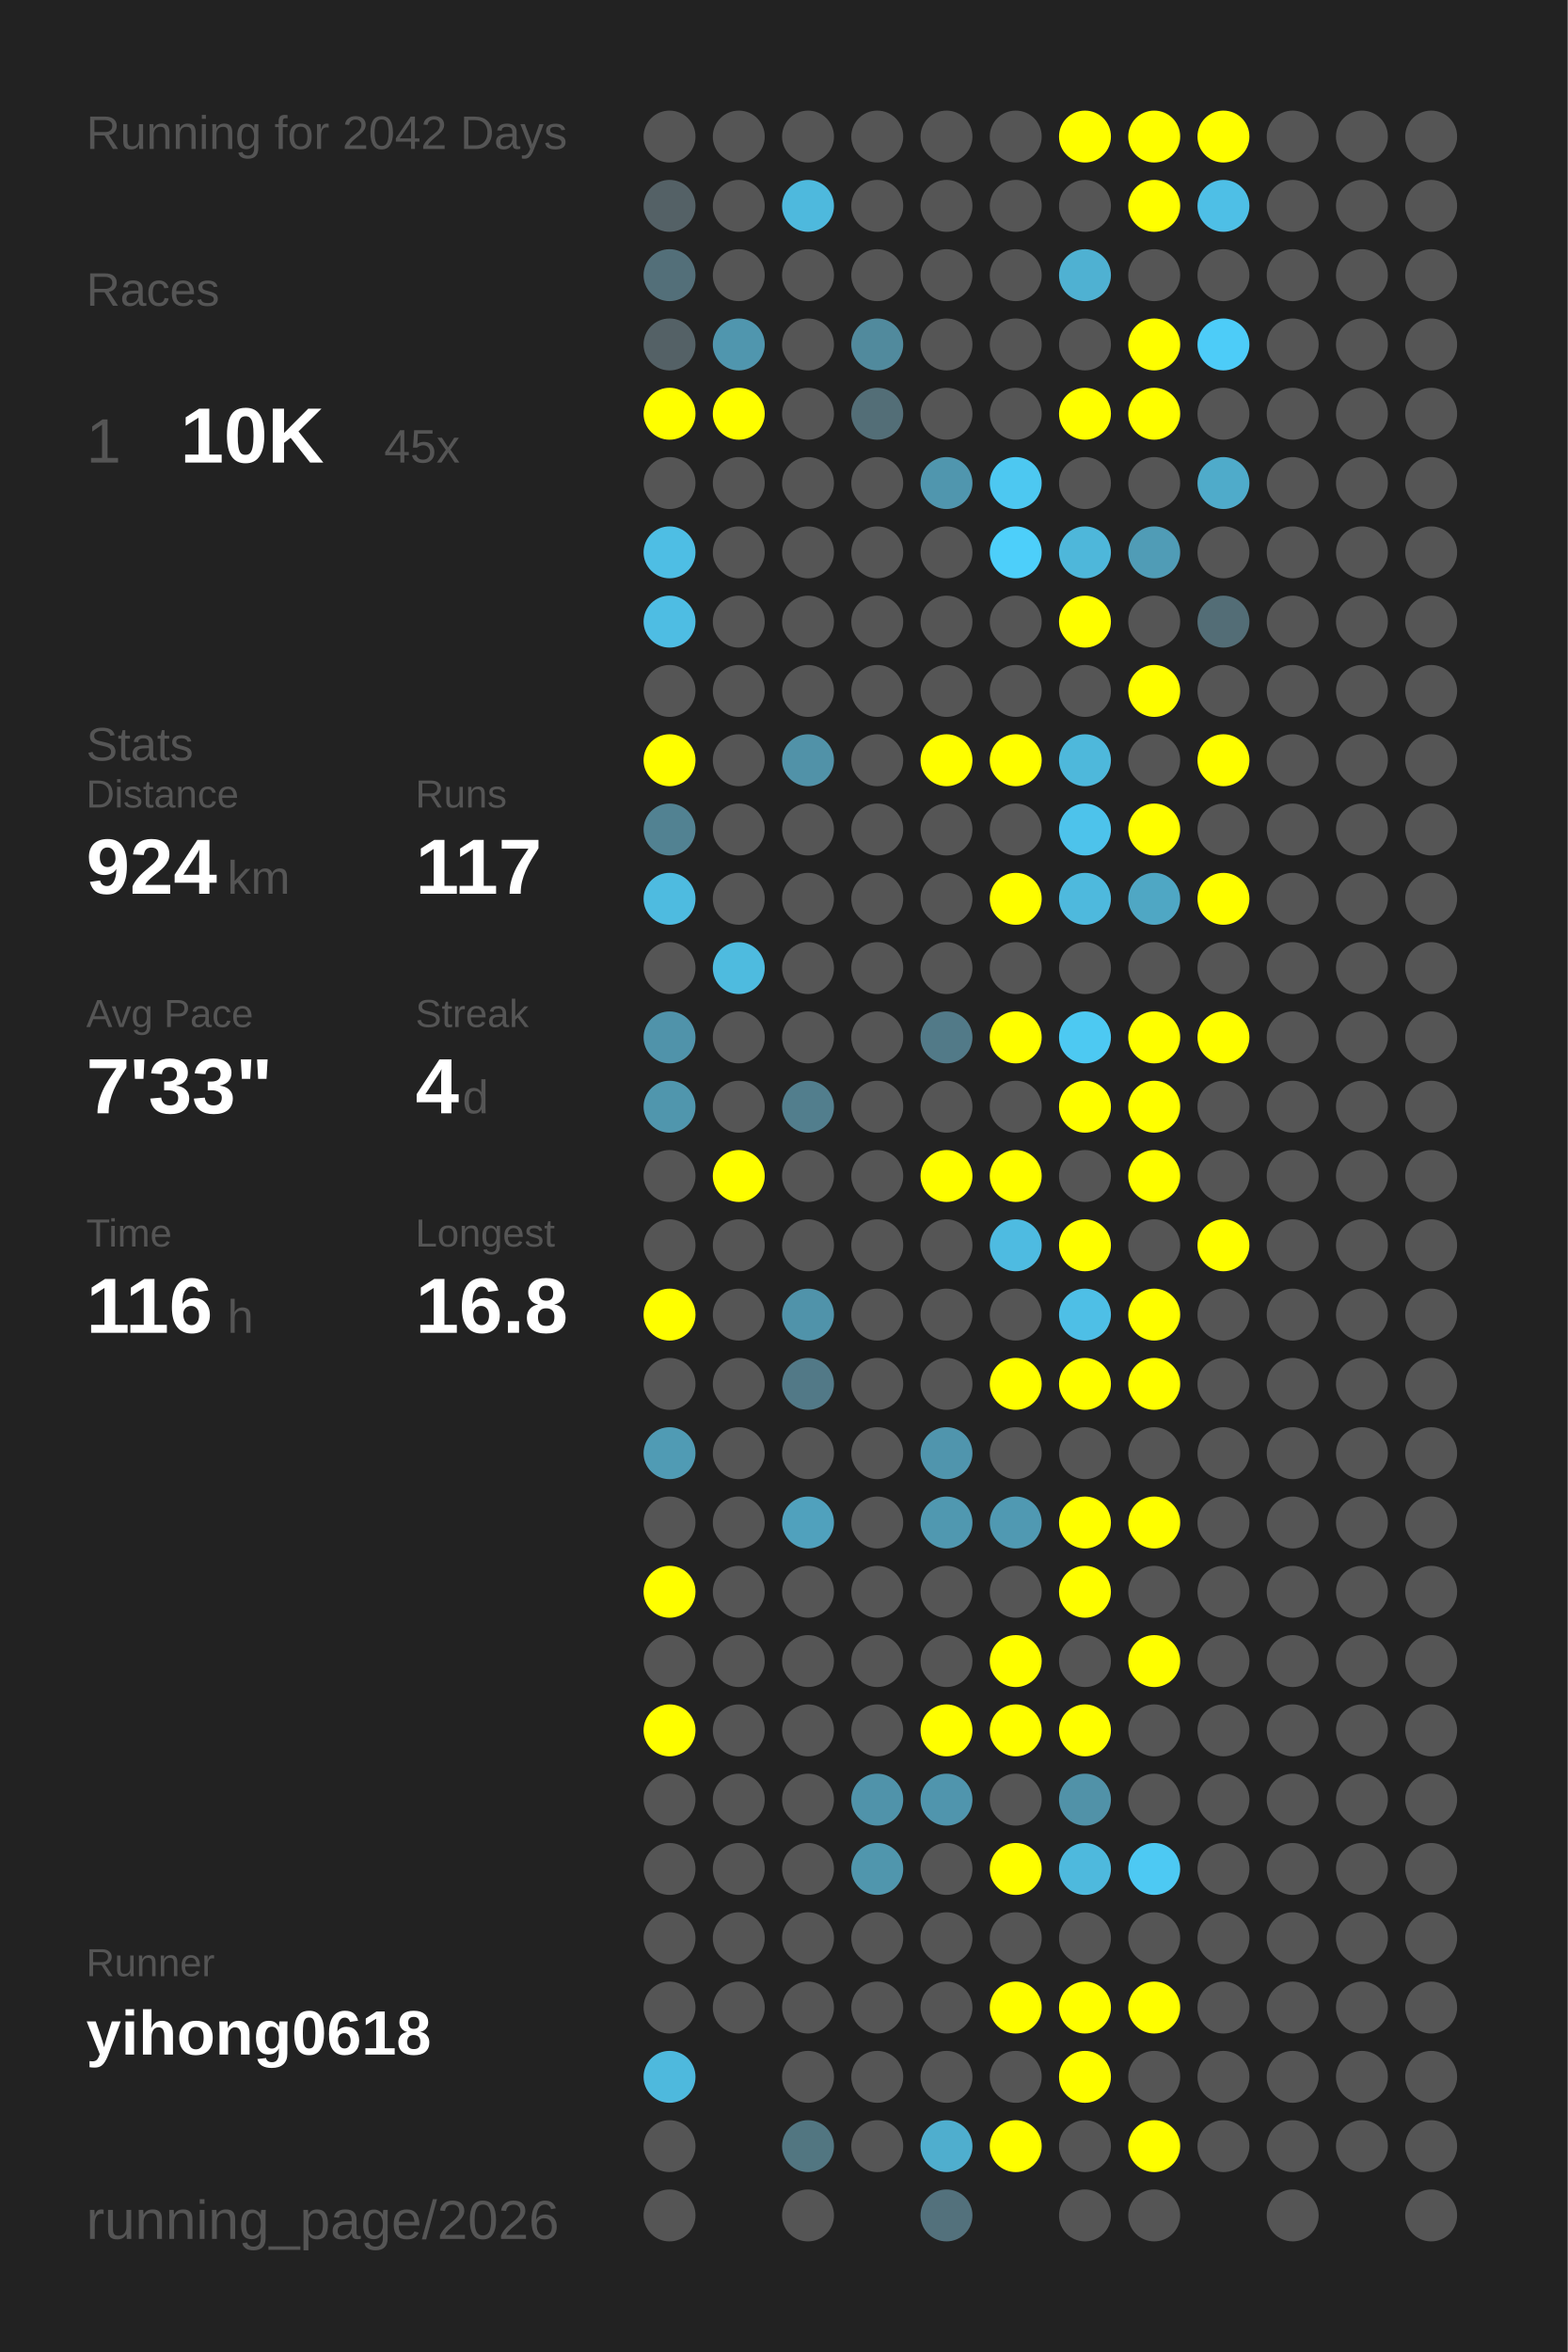
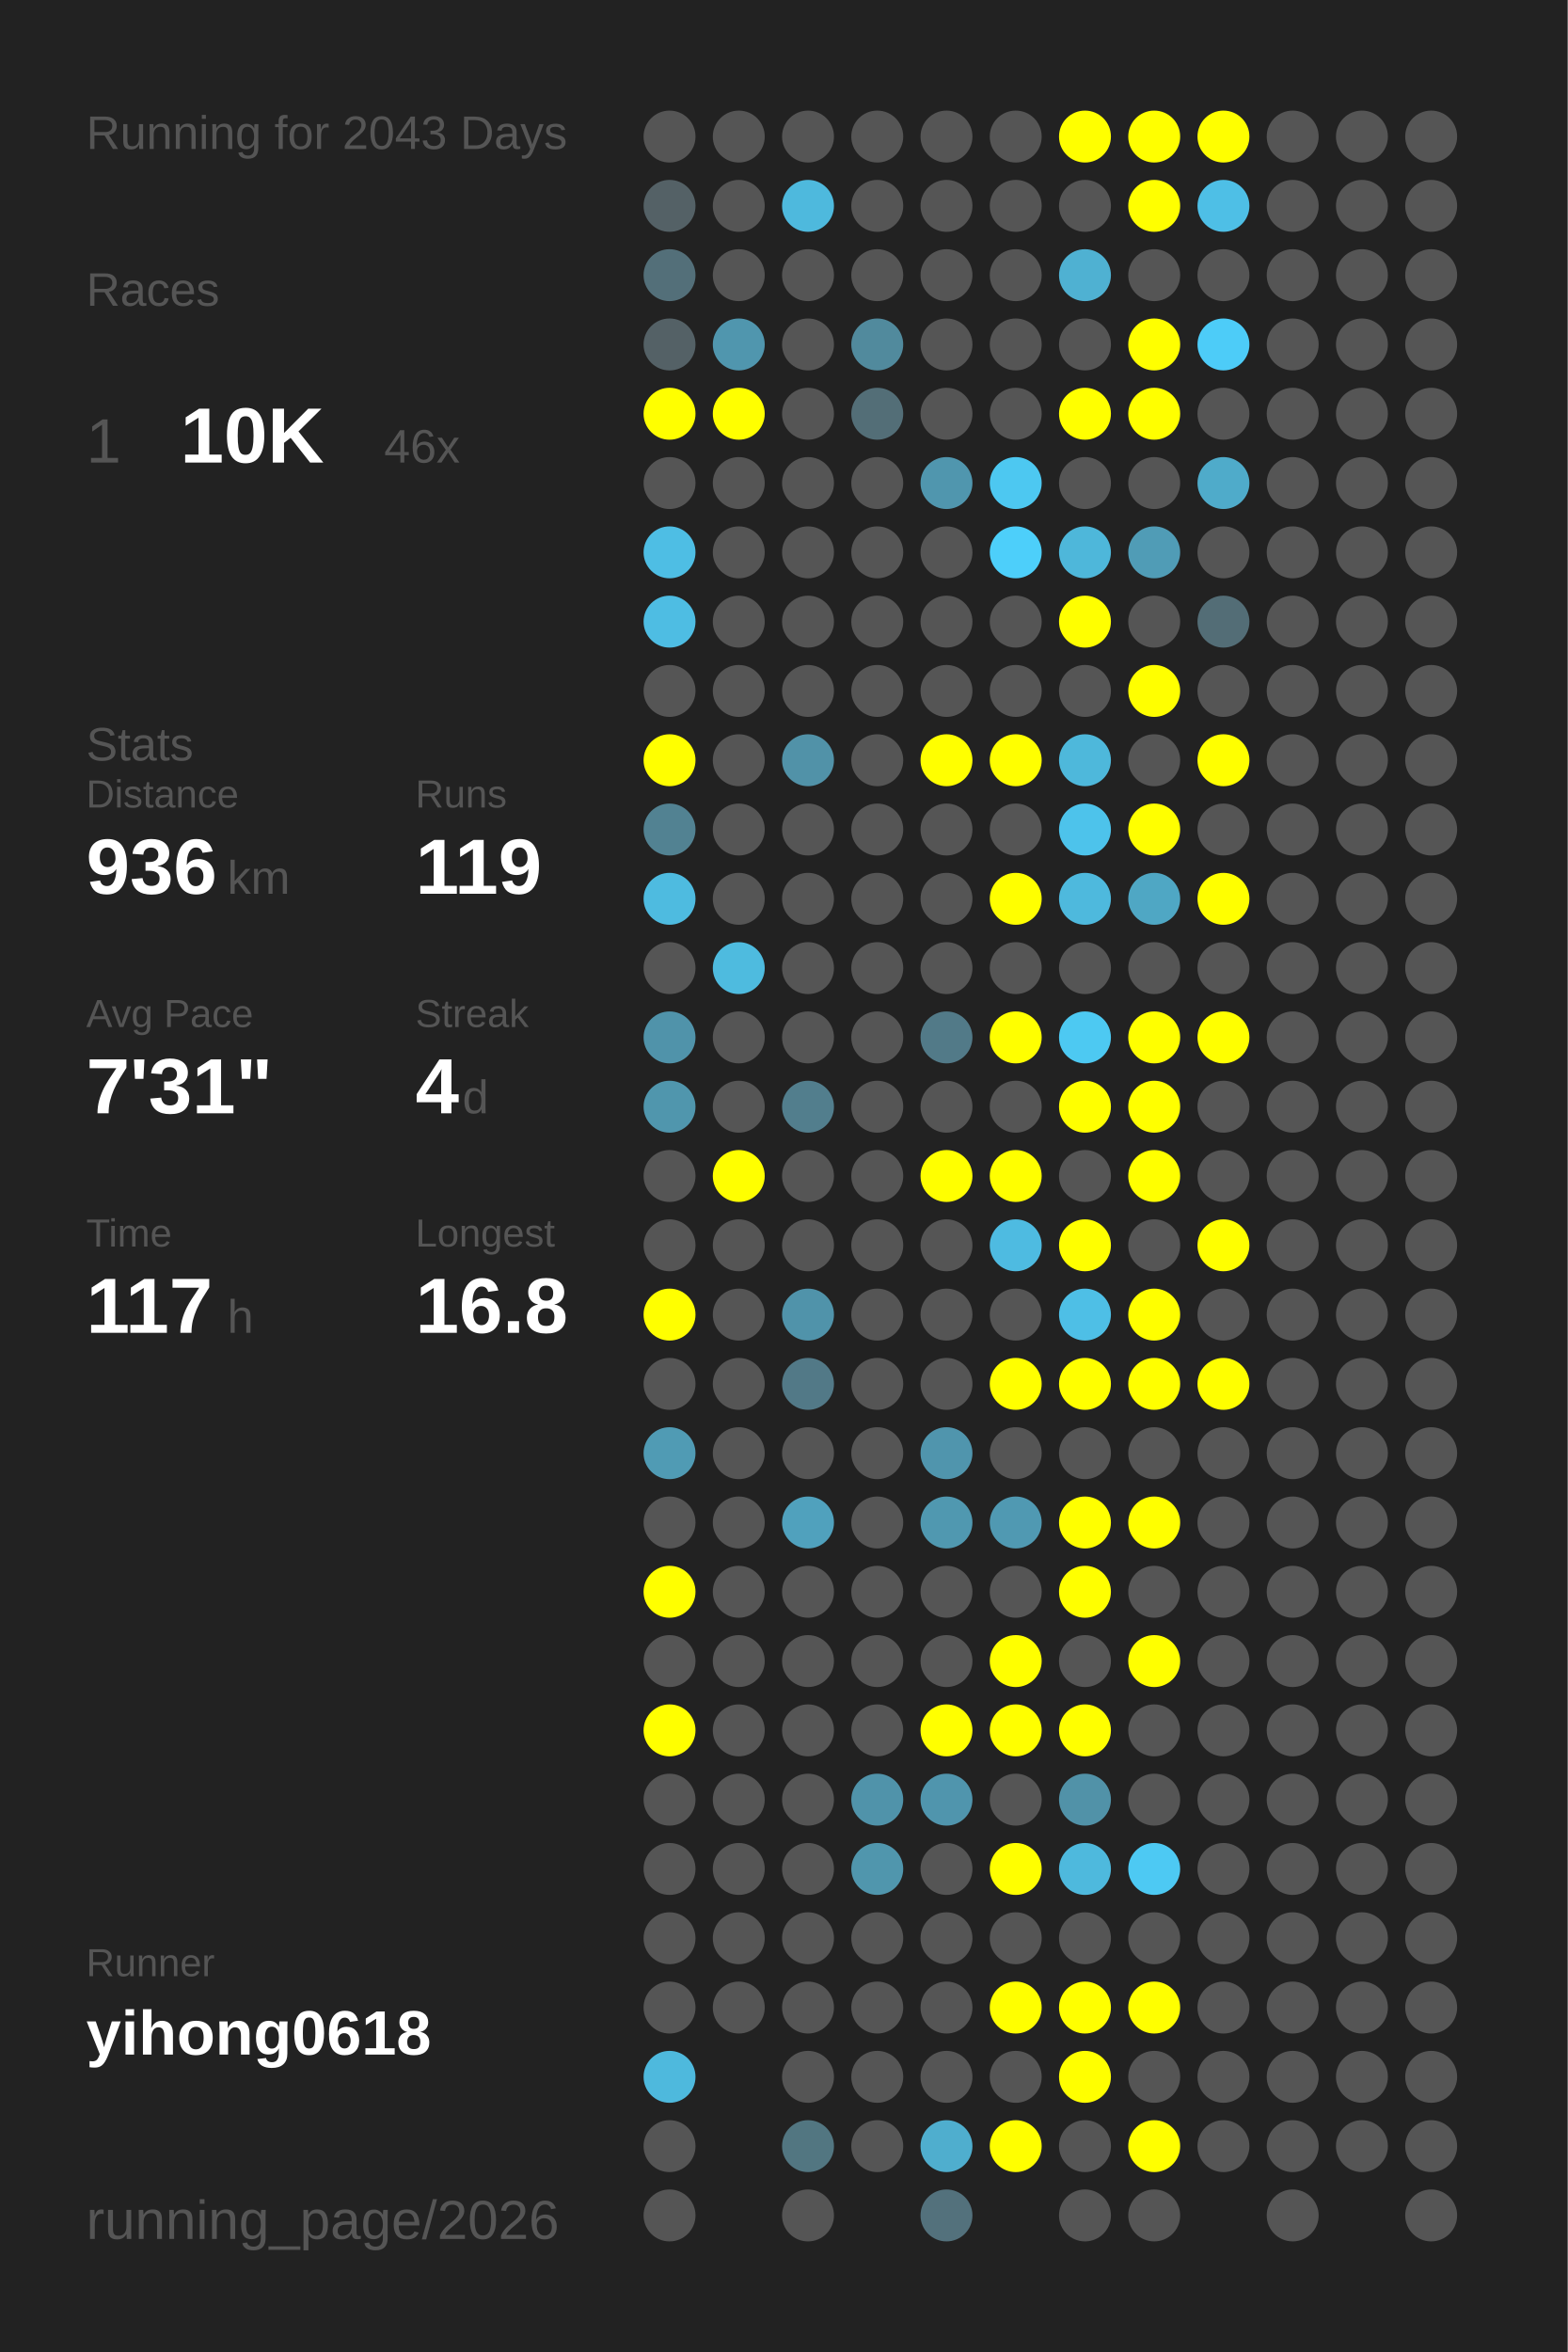
<svg xmlns="http://www.w3.org/2000/svg" baseProfile="full" height="300mm" version="1.1" viewBox="0,0,200,300" width="200mm">
  <defs />
  <rect fill="#222222" height="300" width="200" x="0" y="0" />
-   <text fill="#555555" style="font-size:6px; font-family:Arial;" x="11" y="19">Running for 2042 Days</text>
+   <text fill="#555555" style="font-size:6px; font-family:Arial;" x="11" y="19">Running for 2043 Days</text>
  <text fill="#555555" style="font-size:6px; font-family:Arial;" x="11" y="39">Races</text>
  <text fill="#555555" style="font-size:8px; font-family:Arial;" x="11" y="59">1</text>
  <text fill="#FFFFFF" style="font-size:10px; font-family:Arial; font-weight:bold;" x="23" y="59">10K</text>
-   <text fill="#555555" style="font-size:6px; font-family:Arial;" x="49" y="59">45x</text>
+   <text fill="#555555" style="font-size:6px; font-family:Arial;" x="49" y="59">46x</text>
  <text fill="#555555" style="font-size:6px; font-family:Arial;" x="11" y="97">Stats</text>
  <text fill="#555555" style="font-size:5px; font-family:Arial;" x="11" y="103">Distance</text>
-   <text fill="#FFFFFF" style="font-size:10px; font-family:Arial; font-weight:bold;" x="11" y="114">924</text>
+   <text fill="#FFFFFF" style="font-size:10px; font-family:Arial; font-weight:bold;" x="11" y="114">936</text>
  <text fill="#555555" style="font-size:6px; font-family:Arial;" x="29" y="114">km</text>
  <text fill="#555555" style="font-size:5px; font-family:Arial;" x="53" y="103">Runs</text>
-   <text fill="#FFFFFF" style="font-size:10px; font-family:Arial; font-weight:bold;" x="53" y="114">117</text>
+   <text fill="#FFFFFF" style="font-size:10px; font-family:Arial; font-weight:bold;" x="53" y="114">119</text>
  <text fill="#555555" style="font-size:5px; font-family:Arial;" x="11" y="131">Avg Pace</text>
-   <text fill="#FFFFFF" style="font-size:10px; font-family:Arial; font-weight:bold;" x="11" y="142">7'33"</text>
+   <text fill="#FFFFFF" style="font-size:10px; font-family:Arial; font-weight:bold;" x="11" y="142">7'31"</text>
  <text fill="#555555" style="font-size:5px; font-family:Arial;" x="53" y="131">Streak</text>
  <text fill="#FFFFFF" style="font-size:10px; font-family:Arial; font-weight:bold;" x="53" y="142">4</text>
  <text fill="#555555" style="font-size:6px; font-family:Arial;" x="59" y="142">d</text>
  <text fill="#555555" style="font-size:5px; font-family:Arial;" x="11" y="159">Time</text>
-   <text fill="#FFFFFF" style="font-size:10px; font-family:Arial; font-weight:bold;" x="11" y="170">116</text>
+   <text fill="#FFFFFF" style="font-size:10px; font-family:Arial; font-weight:bold;" x="11" y="170">117</text>
  <text fill="#555555" style="font-size:6px; font-family:Arial;" x="29" y="170">h</text>
  <text fill="#555555" style="font-size:5px; font-family:Arial;" x="53" y="159">Longest</text>
  <text fill="#FFFFFF" style="font-size:10px; font-family:Arial; font-weight:bold;" x="53" y="170">16.8</text>
  <text fill="#555555" style="font-size:5px; font-family:Arial;" x="11" y="252.065">Runner</text>
  <text fill="#FFFFFF" style="font-size:8px; font-family:Arial; font-weight:bold;" x="11" y="262.065">yihong0618</text>
  <text fill="#555555" style="font-size:7px; font-family:Arial;" x="11" y="285.581">running_page/2026</text>
  <circle cx="85.417" cy="17.419" fill="#555555" r="3.312" />
  <circle cx="85.417" cy="26.258" fill="#546166" r="3.312" />
  <circle cx="85.417" cy="35.097" fill="#536f79" r="3.312" />
  <circle cx="85.417" cy="43.935" fill="#546166" r="3.312" />
  <circle cx="85.417" cy="52.774" fill="#FFFF00" r="3.312" />
  <circle cx="85.417" cy="61.613" fill="#555555" r="3.312" />
  <circle cx="85.417" cy="70.452" fill="#4ebee4" r="3.312" />
  <circle cx="85.417" cy="79.29" fill="#4ebde3" r="3.312" />
  <circle cx="85.417" cy="88.129" fill="#555555" r="3.312" />
  <circle cx="85.417" cy="96.968" fill="#FFFF00" r="3.312" />
  <circle cx="85.417" cy="105.806" fill="#528292" r="3.312" />
  <circle cx="85.417" cy="114.645" fill="#4ebbe0" r="3.312" />
  <circle cx="85.417" cy="123.484" fill="#555555" r="3.312" />
  <circle cx="85.417" cy="132.323" fill="#5093aa" r="3.312" />
  <circle cx="85.417" cy="141.161" fill="#5096ad" r="3.312" />
  <circle cx="85.417" cy="150" fill="#555555" r="3.312" />
  <circle cx="85.417" cy="158.839" fill="#555555" r="3.312" />
  <circle cx="85.417" cy="167.677" fill="#FFFF00" r="3.312" />
  <circle cx="85.417" cy="176.516" fill="#555555" r="3.312" />
  <circle cx="85.417" cy="185.355" fill="#509bb4" r="3.312" />
  <circle cx="85.417" cy="194.194" fill="#555555" r="3.312" />
  <circle cx="85.417" cy="203.032" fill="#FFFF00" r="3.312" />
  <circle cx="85.417" cy="211.871" fill="#555555" r="3.312" />
  <circle cx="85.417" cy="220.71" fill="#FFFF00" r="3.312" />
  <circle cx="85.417" cy="229.548" fill="#555555" r="3.312" />
  <circle cx="85.417" cy="238.387" fill="#555555" r="3.312" />
  <circle cx="85.417" cy="247.226" fill="#555555" r="3.312" />
  <circle cx="85.417" cy="256.065" fill="#555555" r="3.312" />
  <circle cx="85.417" cy="264.903" fill="#4eb9dd" r="3.312" />
  <circle cx="85.417" cy="273.742" fill="#555555" r="3.312" />
  <circle cx="85.417" cy="282.581" fill="#555555" r="3.312" />
  <circle cx="94.25" cy="17.419" fill="#555555" r="3.312" />
  <circle cx="94.25" cy="26.258" fill="#555555" r="3.312" />
  <circle cx="94.25" cy="35.097" fill="#555555" r="3.312" />
  <circle cx="94.25" cy="43.935" fill="#5096ae" r="3.312" />
  <circle cx="94.25" cy="52.774" fill="#FFFF00" r="3.312" />
  <circle cx="94.25" cy="61.613" fill="#555555" r="3.312" />
  <circle cx="94.25" cy="70.452" fill="#555555" r="3.312" />
  <circle cx="94.25" cy="79.29" fill="#555555" r="3.312" />
  <circle cx="94.25" cy="88.129" fill="#555555" r="3.312" />
  <circle cx="94.25" cy="96.968" fill="#555555" r="3.312" />
  <circle cx="94.25" cy="105.806" fill="#555555" r="3.312" />
  <circle cx="94.25" cy="114.645" fill="#555555" r="3.312" />
  <circle cx="94.25" cy="123.484" fill="#4ebbdf" r="3.312" />
  <circle cx="94.25" cy="132.323" fill="#555555" r="3.312" />
  <circle cx="94.25" cy="141.161" fill="#555555" r="3.312" />
  <circle cx="94.25" cy="150" fill="#FFFF00" r="3.312" />
  <circle cx="94.25" cy="158.839" fill="#555555" r="3.312" />
  <circle cx="94.25" cy="167.677" fill="#555555" r="3.312" />
  <circle cx="94.25" cy="176.516" fill="#555555" r="3.312" />
  <circle cx="94.25" cy="185.355" fill="#555555" r="3.312" />
  <circle cx="94.25" cy="194.194" fill="#555555" r="3.312" />
  <circle cx="94.25" cy="203.032" fill="#555555" r="3.312" />
  <circle cx="94.25" cy="211.871" fill="#555555" r="3.312" />
  <circle cx="94.25" cy="220.71" fill="#555555" r="3.312" />
  <circle cx="94.25" cy="229.548" fill="#555555" r="3.312" />
  <circle cx="94.25" cy="238.387" fill="#555555" r="3.312" />
  <circle cx="94.25" cy="247.226" fill="#555555" r="3.312" />
  <circle cx="94.25" cy="256.065" fill="#555555" r="3.312" />
  <circle cx="103.083" cy="17.419" fill="#555555" r="3.312" />
  <circle cx="103.083" cy="26.258" fill="#4eb9dd" r="3.312" />
  <circle cx="103.083" cy="35.097" fill="#555555" r="3.312" />
  <circle cx="103.083" cy="43.935" fill="#555555" r="3.312" />
  <circle cx="103.083" cy="52.774" fill="#555555" r="3.312" />
  <circle cx="103.083" cy="61.613" fill="#555555" r="3.312" />
  <circle cx="103.083" cy="70.452" fill="#555555" r="3.312" />
  <circle cx="103.083" cy="79.29" fill="#555555" r="3.312" />
  <circle cx="103.083" cy="88.129" fill="#555555" r="3.312" />
  <circle cx="103.083" cy="96.968" fill="#5192a8" r="3.312" />
  <circle cx="103.083" cy="105.806" fill="#555555" r="3.312" />
  <circle cx="103.083" cy="114.645" fill="#555555" r="3.312" />
  <circle cx="103.083" cy="123.484" fill="#555555" r="3.312" />
  <circle cx="103.083" cy="132.323" fill="#555555" r="3.312" />
  <circle cx="103.083" cy="141.161" fill="#527e8d" r="3.312" />
  <circle cx="103.083" cy="150" fill="#555555" r="3.312" />
  <circle cx="103.083" cy="158.839" fill="#555555" r="3.312" />
  <circle cx="103.083" cy="167.677" fill="#5093aa" r="3.312" />
  <circle cx="103.083" cy="176.516" fill="#527987" r="3.312" />
  <circle cx="103.083" cy="185.355" fill="#555555" r="3.312" />
  <circle cx="103.083" cy="194.194" fill="#50a1bd" r="3.312" />
  <circle cx="103.083" cy="203.032" fill="#555555" r="3.312" />
  <circle cx="103.083" cy="211.871" fill="#555555" r="3.312" />
  <circle cx="103.083" cy="220.71" fill="#555555" r="3.312" />
  <circle cx="103.083" cy="229.548" fill="#555555" r="3.312" />
  <circle cx="103.083" cy="238.387" fill="#555555" r="3.312" />
  <circle cx="103.083" cy="247.226" fill="#555555" r="3.312" />
  <circle cx="103.083" cy="256.065" fill="#555555" r="3.312" />
  <circle cx="103.083" cy="264.903" fill="#555555" r="3.312" />
  <circle cx="103.083" cy="273.742" fill="#527681" r="3.312" />
  <circle cx="103.083" cy="282.581" fill="#555555" r="3.312" />
  <circle cx="111.917" cy="17.419" fill="#555555" r="3.312" />
  <circle cx="111.917" cy="26.258" fill="#555555" r="3.312" />
  <circle cx="111.917" cy="35.097" fill="#555555" r="3.312" />
  <circle cx="111.917" cy="43.935" fill="#518a9d" r="3.312" />
  <circle cx="111.917" cy="52.774" fill="#536e77" r="3.312" />
  <circle cx="111.917" cy="61.613" fill="#555555" r="3.312" />
  <circle cx="111.917" cy="70.452" fill="#555555" r="3.312" />
  <circle cx="111.917" cy="79.29" fill="#555555" r="3.312" />
  <circle cx="111.917" cy="88.129" fill="#555555" r="3.312" />
  <circle cx="111.917" cy="96.968" fill="#555555" r="3.312" />
  <circle cx="111.917" cy="105.806" fill="#555555" r="3.312" />
  <circle cx="111.917" cy="114.645" fill="#555555" r="3.312" />
  <circle cx="111.917" cy="123.484" fill="#555555" r="3.312" />
  <circle cx="111.917" cy="132.323" fill="#555555" r="3.312" />
  <circle cx="111.917" cy="141.161" fill="#555555" r="3.312" />
  <circle cx="111.917" cy="150" fill="#555555" r="3.312" />
  <circle cx="111.917" cy="158.839" fill="#555555" r="3.312" />
  <circle cx="111.917" cy="167.677" fill="#555555" r="3.312" />
  <circle cx="111.917" cy="176.516" fill="#555555" r="3.312" />
  <circle cx="111.917" cy="185.355" fill="#555555" r="3.312" />
  <circle cx="111.917" cy="194.194" fill="#555555" r="3.312" />
  <circle cx="111.917" cy="203.032" fill="#555555" r="3.312" />
  <circle cx="111.917" cy="211.871" fill="#555555" r="3.312" />
  <circle cx="111.917" cy="220.71" fill="#555555" r="3.312" />
  <circle cx="111.917" cy="229.548" fill="#5093aa" r="3.312" />
  <circle cx="111.917" cy="238.387" fill="#5096ad" r="3.312" />
  <circle cx="111.917" cy="247.226" fill="#555555" r="3.312" />
  <circle cx="111.917" cy="256.065" fill="#555555" r="3.312" />
  <circle cx="111.917" cy="264.903" fill="#555555" r="3.312" />
  <circle cx="111.917" cy="273.742" fill="#555555" r="3.312" />
  <circle cx="120.75" cy="17.419" fill="#555555" r="3.312" />
  <circle cx="120.75" cy="26.258" fill="#555555" r="3.312" />
  <circle cx="120.75" cy="35.097" fill="#555555" r="3.312" />
  <circle cx="120.75" cy="43.935" fill="#555555" r="3.312" />
  <circle cx="120.75" cy="52.774" fill="#555555" r="3.312" />
  <circle cx="120.75" cy="61.613" fill="#5096ae" r="3.312" />
  <circle cx="120.75" cy="70.452" fill="#555555" r="3.312" />
  <circle cx="120.75" cy="79.29" fill="#555555" r="3.312" />
  <circle cx="120.75" cy="88.129" fill="#555555" r="3.312" />
  <circle cx="120.75" cy="96.968" fill="#FFFF00" r="3.312" />
  <circle cx="120.75" cy="105.806" fill="#555555" r="3.312" />
  <circle cx="120.75" cy="114.645" fill="#555555" r="3.312" />
  <circle cx="120.75" cy="123.484" fill="#555555" r="3.312" />
  <circle cx="120.75" cy="132.323" fill="#527a88" r="3.312" />
  <circle cx="120.75" cy="141.161" fill="#555555" r="3.312" />
  <circle cx="120.75" cy="150" fill="#FFFF00" r="3.312" />
  <circle cx="120.75" cy="158.839" fill="#555555" r="3.312" />
  <circle cx="120.75" cy="167.677" fill="#555555" r="3.312" />
  <circle cx="120.75" cy="176.516" fill="#555555" r="3.312" />
  <circle cx="120.75" cy="185.355" fill="#5095ad" r="3.312" />
  <circle cx="120.75" cy="194.194" fill="#5098b0" r="3.312" />
  <circle cx="120.75" cy="203.032" fill="#555555" r="3.312" />
  <circle cx="120.75" cy="211.871" fill="#555555" r="3.312" />
  <circle cx="120.75" cy="220.71" fill="#FFFF00" r="3.312" />
  <circle cx="120.75" cy="229.548" fill="#5095ad" r="3.312" />
  <circle cx="120.75" cy="238.387" fill="#555555" r="3.312" />
  <circle cx="120.75" cy="247.226" fill="#555555" r="3.312" />
  <circle cx="120.75" cy="256.065" fill="#555555" r="3.312" />
  <circle cx="120.75" cy="264.903" fill="#555555" r="3.312" />
  <circle cx="120.75" cy="273.742" fill="#4faece" r="3.312" />
  <circle cx="120.75" cy="282.581" fill="#53717c" r="3.312" />
  <circle cx="129.583" cy="17.419" fill="#555555" r="3.312" />
  <circle cx="129.583" cy="26.258" fill="#555555" r="3.312" />
  <circle cx="129.583" cy="35.097" fill="#555555" r="3.312" />
  <circle cx="129.583" cy="43.935" fill="#555555" r="3.312" />
  <circle cx="129.583" cy="52.774" fill="#555555" r="3.312" />
  <circle cx="129.583" cy="61.613" fill="#4dc8f1" r="3.312" />
  <circle cx="129.583" cy="70.452" fill="#4dcffa" r="3.312" />
  <circle cx="129.583" cy="79.29" fill="#555555" r="3.312" />
  <circle cx="129.583" cy="88.129" fill="#555555" r="3.312" />
  <circle cx="129.583" cy="96.968" fill="#FFFF00" r="3.312" />
  <circle cx="129.583" cy="105.806" fill="#555555" r="3.312" />
  <circle cx="129.583" cy="114.645" fill="#FFFF00" r="3.312" />
  <circle cx="129.583" cy="123.484" fill="#555555" r="3.312" />
  <circle cx="129.583" cy="132.323" fill="#FFFF00" r="3.312" />
  <circle cx="129.583" cy="141.161" fill="#555555" r="3.312" />
  <circle cx="129.583" cy="150" fill="#FFFF00" r="3.312" />
  <circle cx="129.583" cy="158.839" fill="#4ebbe1" r="3.312" />
  <circle cx="129.583" cy="167.677" fill="#555555" r="3.312" />
  <circle cx="129.583" cy="176.516" fill="#FFFF00" r="3.312" />
  <circle cx="129.583" cy="185.355" fill="#555555" r="3.312" />
  <circle cx="129.583" cy="194.194" fill="#5099b2" r="3.312" />
  <circle cx="129.583" cy="203.032" fill="#555555" r="3.312" />
  <circle cx="129.583" cy="211.871" fill="#FFFF00" r="3.312" />
  <circle cx="129.583" cy="220.71" fill="#FFFF00" r="3.312" />
  <circle cx="129.583" cy="229.548" fill="#555555" r="3.312" />
  <circle cx="129.583" cy="238.387" fill="#FFFF00" r="3.312" />
  <circle cx="129.583" cy="247.226" fill="#555555" r="3.312" />
  <circle cx="129.583" cy="256.065" fill="#FFFF00" r="3.312" />
  <circle cx="129.583" cy="264.903" fill="#555555" r="3.312" />
  <circle cx="129.583" cy="273.742" fill="#FFFF00" r="3.312" />
  <circle cx="138.417" cy="17.419" fill="#FFFF00" r="3.312" />
  <circle cx="138.417" cy="26.258" fill="#555555" r="3.312" />
  <circle cx="138.417" cy="35.097" fill="#4fb1d2" r="3.312" />
  <circle cx="138.417" cy="43.935" fill="#555555" r="3.312" />
  <circle cx="138.417" cy="52.774" fill="#FFFF00" r="3.312" />
  <circle cx="138.417" cy="61.613" fill="#555555" r="3.312" />
  <circle cx="138.417" cy="70.452" fill="#4eb7da" r="3.312" />
  <circle cx="138.417" cy="79.29" fill="#FFFF00" r="3.312" />
  <circle cx="138.417" cy="88.129" fill="#555555" r="3.312" />
  <circle cx="138.417" cy="96.968" fill="#4eb8db" r="3.312" />
  <circle cx="138.417" cy="105.806" fill="#4dc3eb" r="3.312" />
  <circle cx="138.417" cy="114.645" fill="#4eb9dd" r="3.312" />
  <circle cx="138.417" cy="123.484" fill="#555555" r="3.312" />
  <circle cx="138.417" cy="132.323" fill="#4dc9f2" r="3.312" />
  <circle cx="138.417" cy="141.161" fill="#FFFF00" r="3.312" />
  <circle cx="138.417" cy="150" fill="#555555" r="3.312" />
  <circle cx="138.417" cy="158.839" fill="#FFFF00" r="3.312" />
  <circle cx="138.417" cy="167.677" fill="#4ebfe6" r="3.312" />
  <circle cx="138.417" cy="176.516" fill="#FFFF00" r="3.312" />
  <circle cx="138.417" cy="185.355" fill="#555555" r="3.312" />
  <circle cx="138.417" cy="194.194" fill="#FFFF00" r="3.312" />
  <circle cx="138.417" cy="203.032" fill="#FFFF00" r="3.312" />
  <circle cx="138.417" cy="211.871" fill="#555555" r="3.312" />
  <circle cx="138.417" cy="220.71" fill="#FFFF00" r="3.312" />
  <circle cx="138.417" cy="229.548" fill="#5192a8" r="3.312" />
  <circle cx="138.417" cy="238.387" fill="#4eb9dd" r="3.312" />
  <circle cx="138.417" cy="247.226" fill="#555555" r="3.312" />
  <circle cx="138.417" cy="256.065" fill="#FFFF00" r="3.312" />
  <circle cx="138.417" cy="264.903" fill="#FFFF00" r="3.312" />
  <circle cx="138.417" cy="273.742" fill="#555555" r="3.312" />
  <circle cx="138.417" cy="282.581" fill="#555555" r="3.312" />
  <circle cx="147.25" cy="17.419" fill="#FFFF00" r="3.312" />
  <circle cx="147.25" cy="26.258" fill="#FFFF00" r="3.312" />
  <circle cx="147.25" cy="35.097" fill="#555555" r="3.312" />
  <circle cx="147.25" cy="43.935" fill="#FFFF00" r="3.312" />
  <circle cx="147.25" cy="52.774" fill="#FFFF00" r="3.312" />
  <circle cx="147.25" cy="61.613" fill="#555555" r="3.312" />
  <circle cx="147.25" cy="70.452" fill="#509cb6" r="3.312" />
  <circle cx="147.25" cy="79.29" fill="#555555" r="3.312" />
  <circle cx="147.25" cy="88.129" fill="#FFFF00" r="3.312" />
  <circle cx="147.25" cy="96.968" fill="#555555" r="3.312" />
  <circle cx="147.25" cy="105.806" fill="#FFFF00" r="3.312" />
  <circle cx="147.25" cy="114.645" fill="#4fa7c4" r="3.312" />
  <circle cx="147.25" cy="123.484" fill="#555555" r="3.312" />
  <circle cx="147.25" cy="132.323" fill="#FFFF00" r="3.312" />
  <circle cx="147.25" cy="141.161" fill="#FFFF00" r="3.312" />
  <circle cx="147.25" cy="150" fill="#FFFF00" r="3.312" />
  <circle cx="147.25" cy="158.839" fill="#555555" r="3.312" />
  <circle cx="147.25" cy="167.677" fill="#FFFF00" r="3.312" />
  <circle cx="147.25" cy="176.516" fill="#FFFF00" r="3.312" />
  <circle cx="147.25" cy="185.355" fill="#555555" r="3.312" />
  <circle cx="147.25" cy="194.194" fill="#FFFF00" r="3.312" />
  <circle cx="147.25" cy="203.032" fill="#555555" r="3.312" />
  <circle cx="147.25" cy="211.871" fill="#FFFF00" r="3.312" />
  <circle cx="147.25" cy="220.71" fill="#555555" r="3.312" />
  <circle cx="147.25" cy="229.548" fill="#555555" r="3.312" />
  <circle cx="147.25" cy="238.387" fill="#4dc9f3" r="3.312" />
  <circle cx="147.25" cy="247.226" fill="#555555" r="3.312" />
  <circle cx="147.25" cy="256.065" fill="#FFFF00" r="3.312" />
  <circle cx="147.25" cy="264.903" fill="#555555" r="3.312" />
  <circle cx="147.25" cy="273.742" fill="#FFFF00" r="3.312" />
  <circle cx="147.25" cy="282.581" fill="#555555" r="3.312" />
  <circle cx="156.083" cy="17.419" fill="#FFFF00" r="3.312" />
  <circle cx="156.083" cy="26.258" fill="#4ebfe6" r="3.312" />
  <circle cx="156.083" cy="35.097" fill="#555555" r="3.312" />
  <circle cx="156.083" cy="43.935" fill="#4dccf8" r="3.312" />
  <circle cx="156.083" cy="52.774" fill="#555555" r="3.312" />
  <circle cx="156.083" cy="61.613" fill="#4fabca" r="3.312" />
  <circle cx="156.083" cy="70.452" fill="#555555" r="3.312" />
  <circle cx="156.083" cy="79.29" fill="#536d76" r="3.312" />
  <circle cx="156.083" cy="88.129" fill="#555555" r="3.312" />
  <circle cx="156.083" cy="96.968" fill="#FFFF00" r="3.312" />
  <circle cx="156.083" cy="105.806" fill="#555555" r="3.312" />
  <circle cx="156.083" cy="114.645" fill="#FFFF00" r="3.312" />
  <circle cx="156.083" cy="123.484" fill="#555555" r="3.312" />
  <circle cx="156.083" cy="132.323" fill="#FFFF00" r="3.312" />
  <circle cx="156.083" cy="141.161" fill="#555555" r="3.312" />
  <circle cx="156.083" cy="150" fill="#555555" r="3.312" />
  <circle cx="156.083" cy="158.839" fill="#FFFF00" r="3.312" />
  <circle cx="156.083" cy="167.677" fill="#555555" r="3.312" />
-   <circle cx="156.083" cy="176.516" fill="#555555" r="3.312" />
+   <circle cx="156.083" cy="176.516" fill="#FFFF00" r="3.312" />
  <circle cx="156.083" cy="185.355" fill="#555555" r="3.312" />
  <circle cx="156.083" cy="194.194" fill="#555555" r="3.312" />
  <circle cx="156.083" cy="203.032" fill="#555555" r="3.312" />
  <circle cx="156.083" cy="211.871" fill="#555555" r="3.312" />
  <circle cx="156.083" cy="220.71" fill="#555555" r="3.312" />
  <circle cx="156.083" cy="229.548" fill="#555555" r="3.312" />
  <circle cx="156.083" cy="238.387" fill="#555555" r="3.312" />
  <circle cx="156.083" cy="247.226" fill="#555555" r="3.312" />
  <circle cx="156.083" cy="256.065" fill="#555555" r="3.312" />
  <circle cx="156.083" cy="264.903" fill="#555555" r="3.312" />
  <circle cx="156.083" cy="273.742" fill="#555555" r="3.312" />
  <circle cx="164.917" cy="17.419" fill="#555555" r="3.312" />
  <circle cx="164.917" cy="26.258" fill="#555555" r="3.312" />
  <circle cx="164.917" cy="35.097" fill="#555555" r="3.312" />
  <circle cx="164.917" cy="43.935" fill="#555555" r="3.312" />
  <circle cx="164.917" cy="52.774" fill="#555555" r="3.312" />
  <circle cx="164.917" cy="61.613" fill="#555555" r="3.312" />
  <circle cx="164.917" cy="70.452" fill="#555555" r="3.312" />
  <circle cx="164.917" cy="79.29" fill="#555555" r="3.312" />
  <circle cx="164.917" cy="88.129" fill="#555555" r="3.312" />
  <circle cx="164.917" cy="96.968" fill="#555555" r="3.312" />
  <circle cx="164.917" cy="105.806" fill="#555555" r="3.312" />
  <circle cx="164.917" cy="114.645" fill="#555555" r="3.312" />
  <circle cx="164.917" cy="123.484" fill="#555555" r="3.312" />
  <circle cx="164.917" cy="132.323" fill="#555555" r="3.312" />
  <circle cx="164.917" cy="141.161" fill="#555555" r="3.312" />
  <circle cx="164.917" cy="150" fill="#555555" r="3.312" />
  <circle cx="164.917" cy="158.839" fill="#555555" r="3.312" />
  <circle cx="164.917" cy="167.677" fill="#555555" r="3.312" />
  <circle cx="164.917" cy="176.516" fill="#555555" r="3.312" />
  <circle cx="164.917" cy="185.355" fill="#555555" r="3.312" />
  <circle cx="164.917" cy="194.194" fill="#555555" r="3.312" />
  <circle cx="164.917" cy="203.032" fill="#555555" r="3.312" />
  <circle cx="164.917" cy="211.871" fill="#555555" r="3.312" />
  <circle cx="164.917" cy="220.71" fill="#555555" r="3.312" />
  <circle cx="164.917" cy="229.548" fill="#555555" r="3.312" />
  <circle cx="164.917" cy="238.387" fill="#555555" r="3.312" />
  <circle cx="164.917" cy="247.226" fill="#555555" r="3.312" />
  <circle cx="164.917" cy="256.065" fill="#555555" r="3.312" />
  <circle cx="164.917" cy="264.903" fill="#555555" r="3.312" />
  <circle cx="164.917" cy="273.742" fill="#555555" r="3.312" />
  <circle cx="164.917" cy="282.581" fill="#555555" r="3.312" />
  <circle cx="173.75" cy="17.419" fill="#555555" r="3.312" />
  <circle cx="173.75" cy="26.258" fill="#555555" r="3.312" />
  <circle cx="173.75" cy="35.097" fill="#555555" r="3.312" />
  <circle cx="173.75" cy="43.935" fill="#555555" r="3.312" />
  <circle cx="173.75" cy="52.774" fill="#555555" r="3.312" />
  <circle cx="173.75" cy="61.613" fill="#555555" r="3.312" />
  <circle cx="173.75" cy="70.452" fill="#555555" r="3.312" />
  <circle cx="173.75" cy="79.29" fill="#555555" r="3.312" />
  <circle cx="173.75" cy="88.129" fill="#555555" r="3.312" />
  <circle cx="173.75" cy="96.968" fill="#555555" r="3.312" />
  <circle cx="173.75" cy="105.806" fill="#555555" r="3.312" />
  <circle cx="173.75" cy="114.645" fill="#555555" r="3.312" />
  <circle cx="173.75" cy="123.484" fill="#555555" r="3.312" />
  <circle cx="173.75" cy="132.323" fill="#555555" r="3.312" />
  <circle cx="173.75" cy="141.161" fill="#555555" r="3.312" />
  <circle cx="173.75" cy="150" fill="#555555" r="3.312" />
  <circle cx="173.75" cy="158.839" fill="#555555" r="3.312" />
  <circle cx="173.75" cy="167.677" fill="#555555" r="3.312" />
  <circle cx="173.75" cy="176.516" fill="#555555" r="3.312" />
  <circle cx="173.75" cy="185.355" fill="#555555" r="3.312" />
  <circle cx="173.75" cy="194.194" fill="#555555" r="3.312" />
  <circle cx="173.75" cy="203.032" fill="#555555" r="3.312" />
  <circle cx="173.75" cy="211.871" fill="#555555" r="3.312" />
  <circle cx="173.75" cy="220.71" fill="#555555" r="3.312" />
  <circle cx="173.75" cy="229.548" fill="#555555" r="3.312" />
  <circle cx="173.75" cy="238.387" fill="#555555" r="3.312" />
  <circle cx="173.75" cy="247.226" fill="#555555" r="3.312" />
  <circle cx="173.75" cy="256.065" fill="#555555" r="3.312" />
  <circle cx="173.75" cy="264.903" fill="#555555" r="3.312" />
  <circle cx="173.75" cy="273.742" fill="#555555" r="3.312" />
  <circle cx="182.583" cy="17.419" fill="#555555" r="3.312" />
  <circle cx="182.583" cy="26.258" fill="#555555" r="3.312" />
  <circle cx="182.583" cy="35.097" fill="#555555" r="3.312" />
  <circle cx="182.583" cy="43.935" fill="#555555" r="3.312" />
  <circle cx="182.583" cy="52.774" fill="#555555" r="3.312" />
  <circle cx="182.583" cy="61.613" fill="#555555" r="3.312" />
  <circle cx="182.583" cy="70.452" fill="#555555" r="3.312" />
  <circle cx="182.583" cy="79.29" fill="#555555" r="3.312" />
  <circle cx="182.583" cy="88.129" fill="#555555" r="3.312" />
  <circle cx="182.583" cy="96.968" fill="#555555" r="3.312" />
  <circle cx="182.583" cy="105.806" fill="#555555" r="3.312" />
  <circle cx="182.583" cy="114.645" fill="#555555" r="3.312" />
  <circle cx="182.583" cy="123.484" fill="#555555" r="3.312" />
  <circle cx="182.583" cy="132.323" fill="#555555" r="3.312" />
  <circle cx="182.583" cy="141.161" fill="#555555" r="3.312" />
  <circle cx="182.583" cy="150" fill="#555555" r="3.312" />
  <circle cx="182.583" cy="158.839" fill="#555555" r="3.312" />
  <circle cx="182.583" cy="167.677" fill="#555555" r="3.312" />
  <circle cx="182.583" cy="176.516" fill="#555555" r="3.312" />
  <circle cx="182.583" cy="185.355" fill="#555555" r="3.312" />
  <circle cx="182.583" cy="194.194" fill="#555555" r="3.312" />
  <circle cx="182.583" cy="203.032" fill="#555555" r="3.312" />
  <circle cx="182.583" cy="211.871" fill="#555555" r="3.312" />
  <circle cx="182.583" cy="220.71" fill="#555555" r="3.312" />
  <circle cx="182.583" cy="229.548" fill="#555555" r="3.312" />
  <circle cx="182.583" cy="238.387" fill="#555555" r="3.312" />
  <circle cx="182.583" cy="247.226" fill="#555555" r="3.312" />
  <circle cx="182.583" cy="256.065" fill="#555555" r="3.312" />
  <circle cx="182.583" cy="264.903" fill="#555555" r="3.312" />
  <circle cx="182.583" cy="273.742" fill="#555555" r="3.312" />
  <circle cx="182.583" cy="282.581" fill="#555555" r="3.312" />
</svg>
